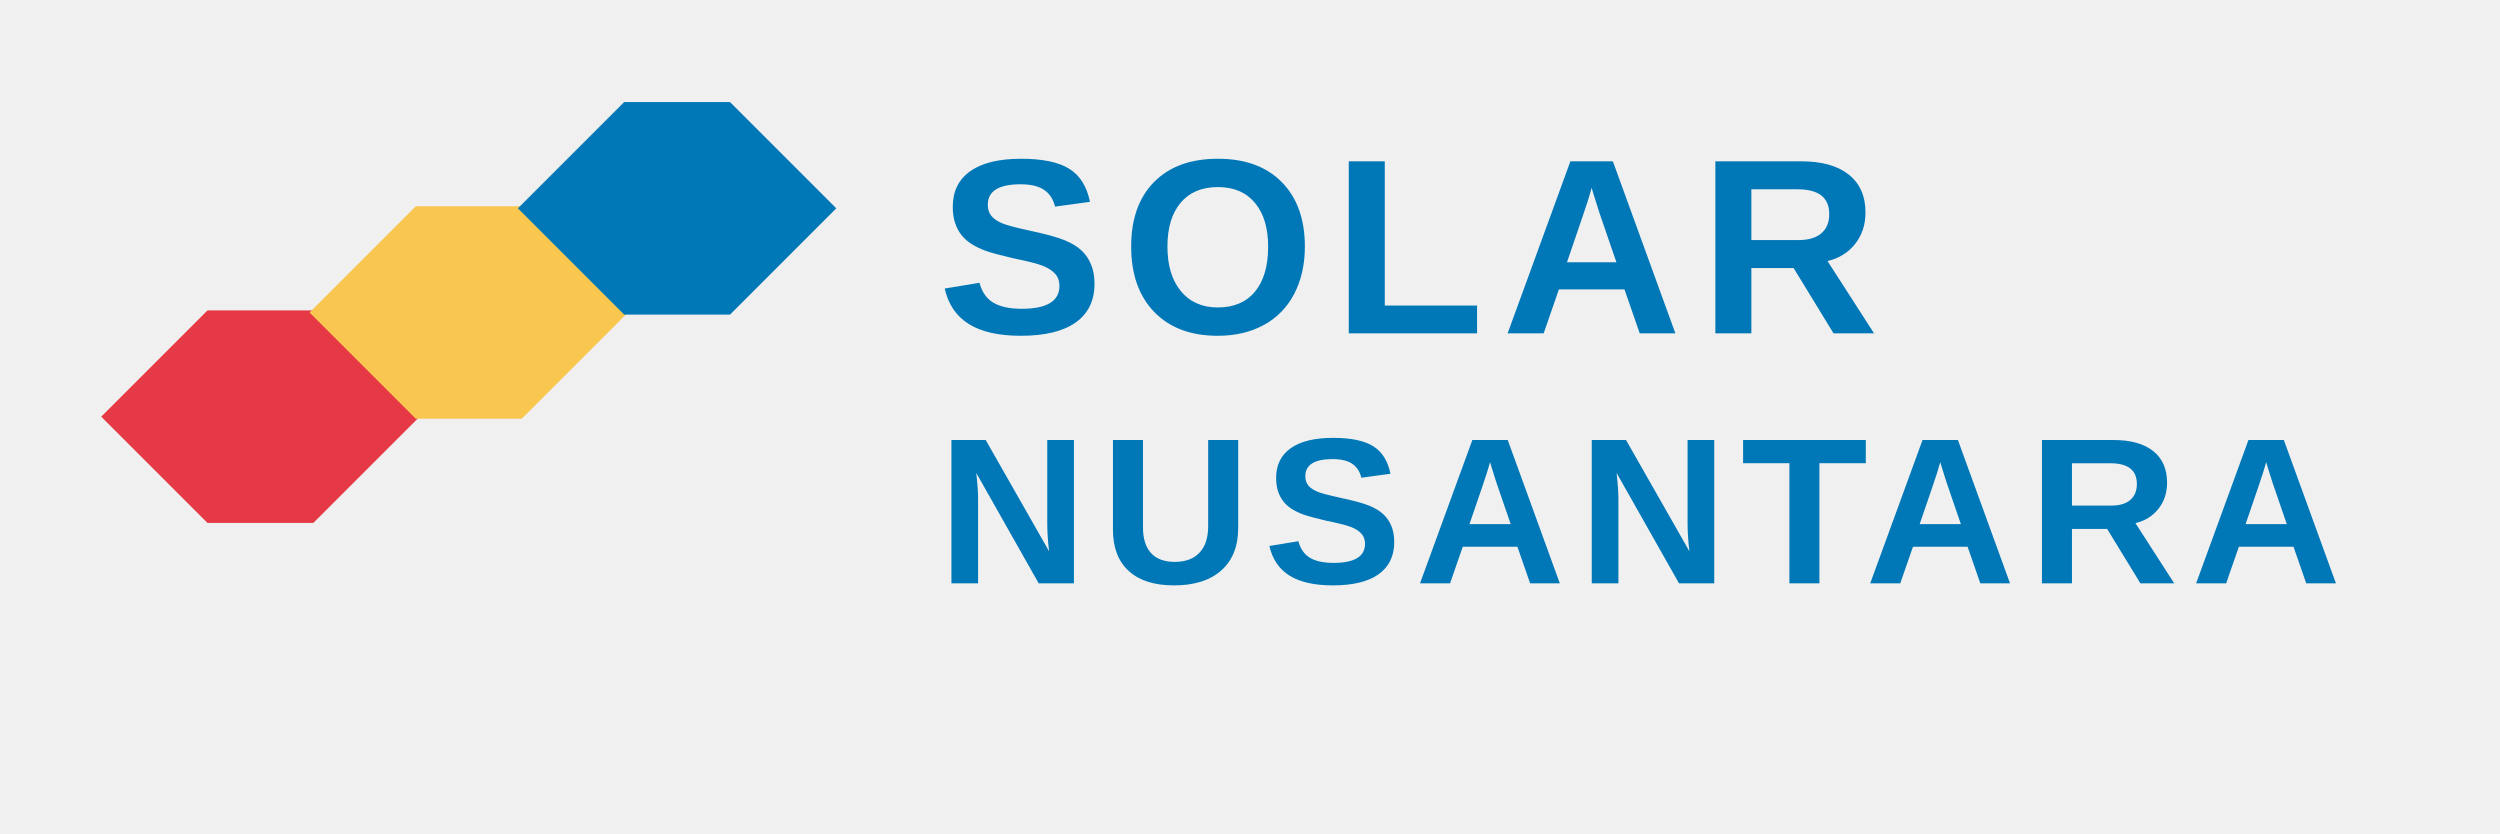
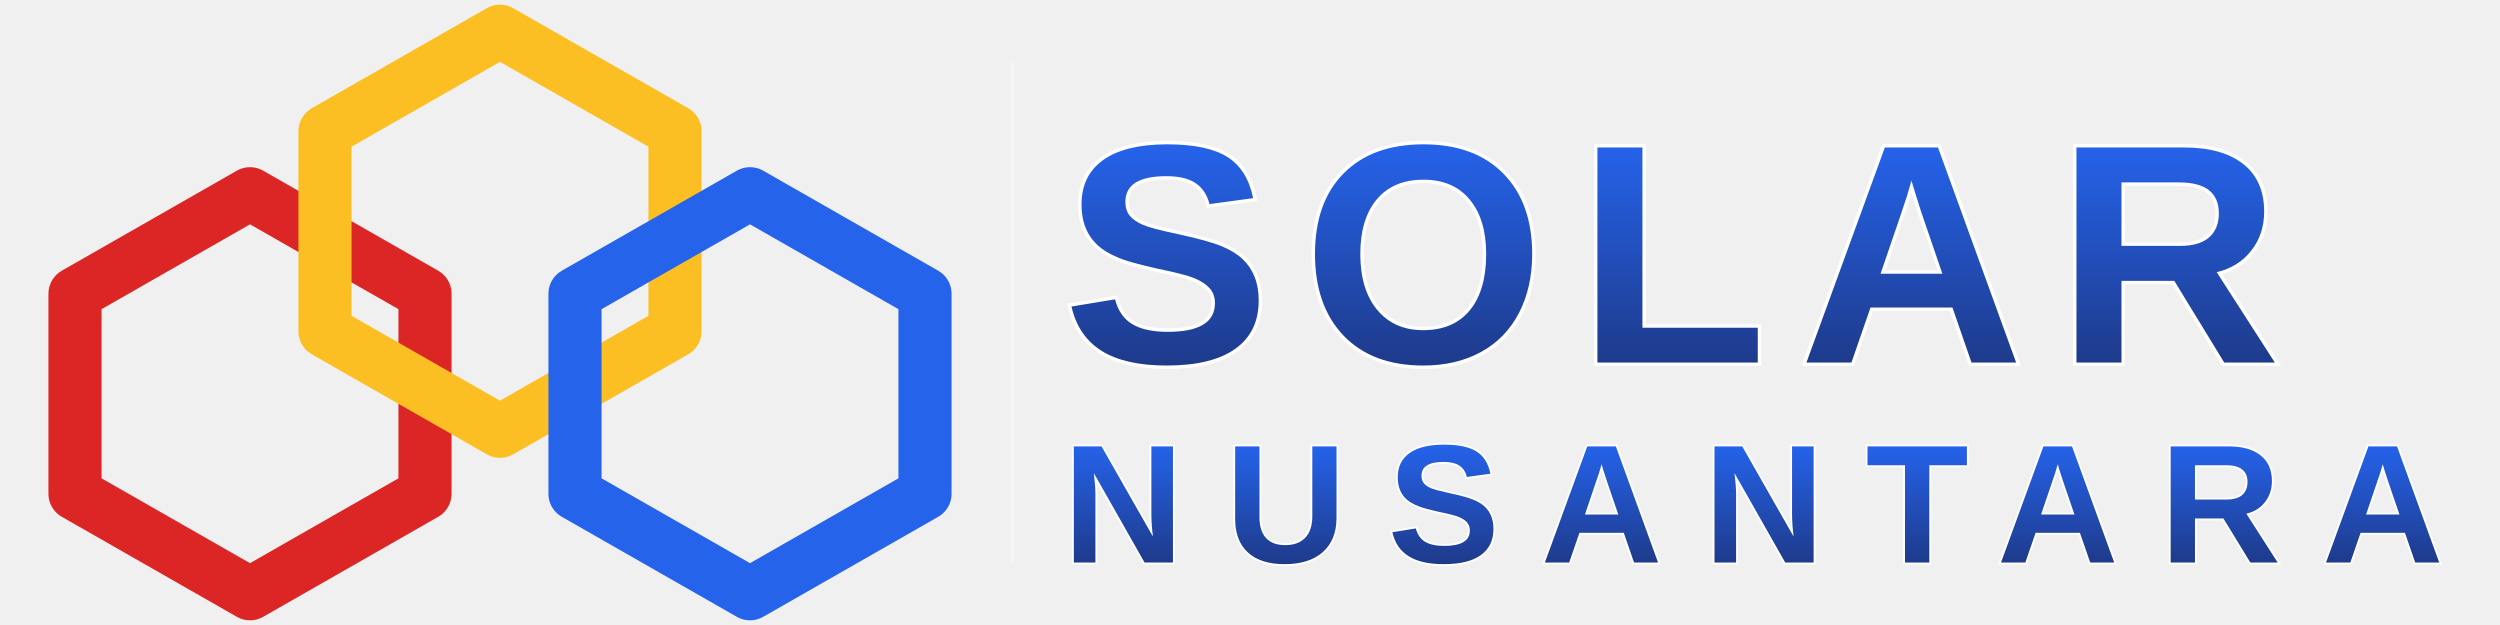
- <svg xmlns="http://www.w3.org/2000/svg" viewBox="0 0 1200 400">
-   <path d="M50,200 L100,150 L150,150 L200,200 L150,250 L100,250 Z" fill="#E63946" stroke="#E63946" stroke-width="2" />
-   <path d="M150,150 L200,100 L250,100 L300,150 L250,200 L200,200 Z" fill="#F9C74F" stroke="#F9C74F" stroke-width="2" />
-   <path d="M250,100 L300,50 L350,50 L400,100 L350,150 L300,150 Z" fill="#0077B6" stroke="#0077B6" stroke-width="2" />
-   <text x="450" y="160" font-family="Arial, sans-serif" font-size="120" font-weight="700" fill="#0077B6" letter-spacing="8">SOLAR</text>
-   <text x="450" y="280" font-family="Arial, sans-serif" font-size="100" font-weight="700" fill="#0077B6" letter-spacing="6">NUSANTARA</text>
+ <svg xmlns="http://www.w3.org/2000/svg" viewBox="0 0 400 100" fill="none">
+   <defs>
+     <linearGradient id="blueGrad" x1="0%" y1="0%" x2="0%" y2="100%">
+       <stop offset="0%" stop-color="#2563EB" />
+       <stop offset="100%" stop-color="#1E3A8A" />
+     </linearGradient>
+     <linearGradient id="divGrad" x1="0%" y1="0%" x2="100%" y2="0%">
+       <stop offset="0%" stop-color="#FFFFFF" stop-opacity="0.65" />
+       <stop offset="100%" stop-color="#FFFFFF" stop-opacity="0" />
+     </linearGradient>
+   </defs>
+   <polygon points="40,31 68,47 68,79 40,95 12,79 12,47" stroke="#DC2626" stroke-width="8.5" stroke-linejoin="round" />
+   <polygon points="80,5 108,21 108,53 80,69 52,53 52,21" stroke="#FBBF24" stroke-width="8.5" stroke-linejoin="round" />
+   <polygon points="120,31 148,47 148,79 120,95 92,79 92,47" stroke="#2563EB" stroke-width="8.5" stroke-linejoin="round" />
+   <line x1="162" y1="10" x2="162" y2="90" stroke="#FFFFFF" stroke-width="0.6" stroke-opacity="0.35" />
+   <text x="170" y="58" font-family="'Segoe UI', 'Helvetica Neue', Arial, sans-serif" font-size="50" font-weight="800" fill="url(#blueGrad)" stroke="white" stroke-width="1.1" paint-order="stroke fill" letter-spacing="5">SOLAR</text>
+   <line x1="170" y1="67" x2="398" y2="67" stroke="url(#divGrad)" stroke-width="0.9" />
+   <text x="170" y="90" font-family="'Segoe UI', 'Helvetica Neue', Arial, sans-serif" font-size="27" font-weight="600" fill="url(#blueGrad)" stroke="white" stroke-width="0.6" paint-order="stroke fill" letter-spacing="6.5">NUSANTARA</text>
</svg>
